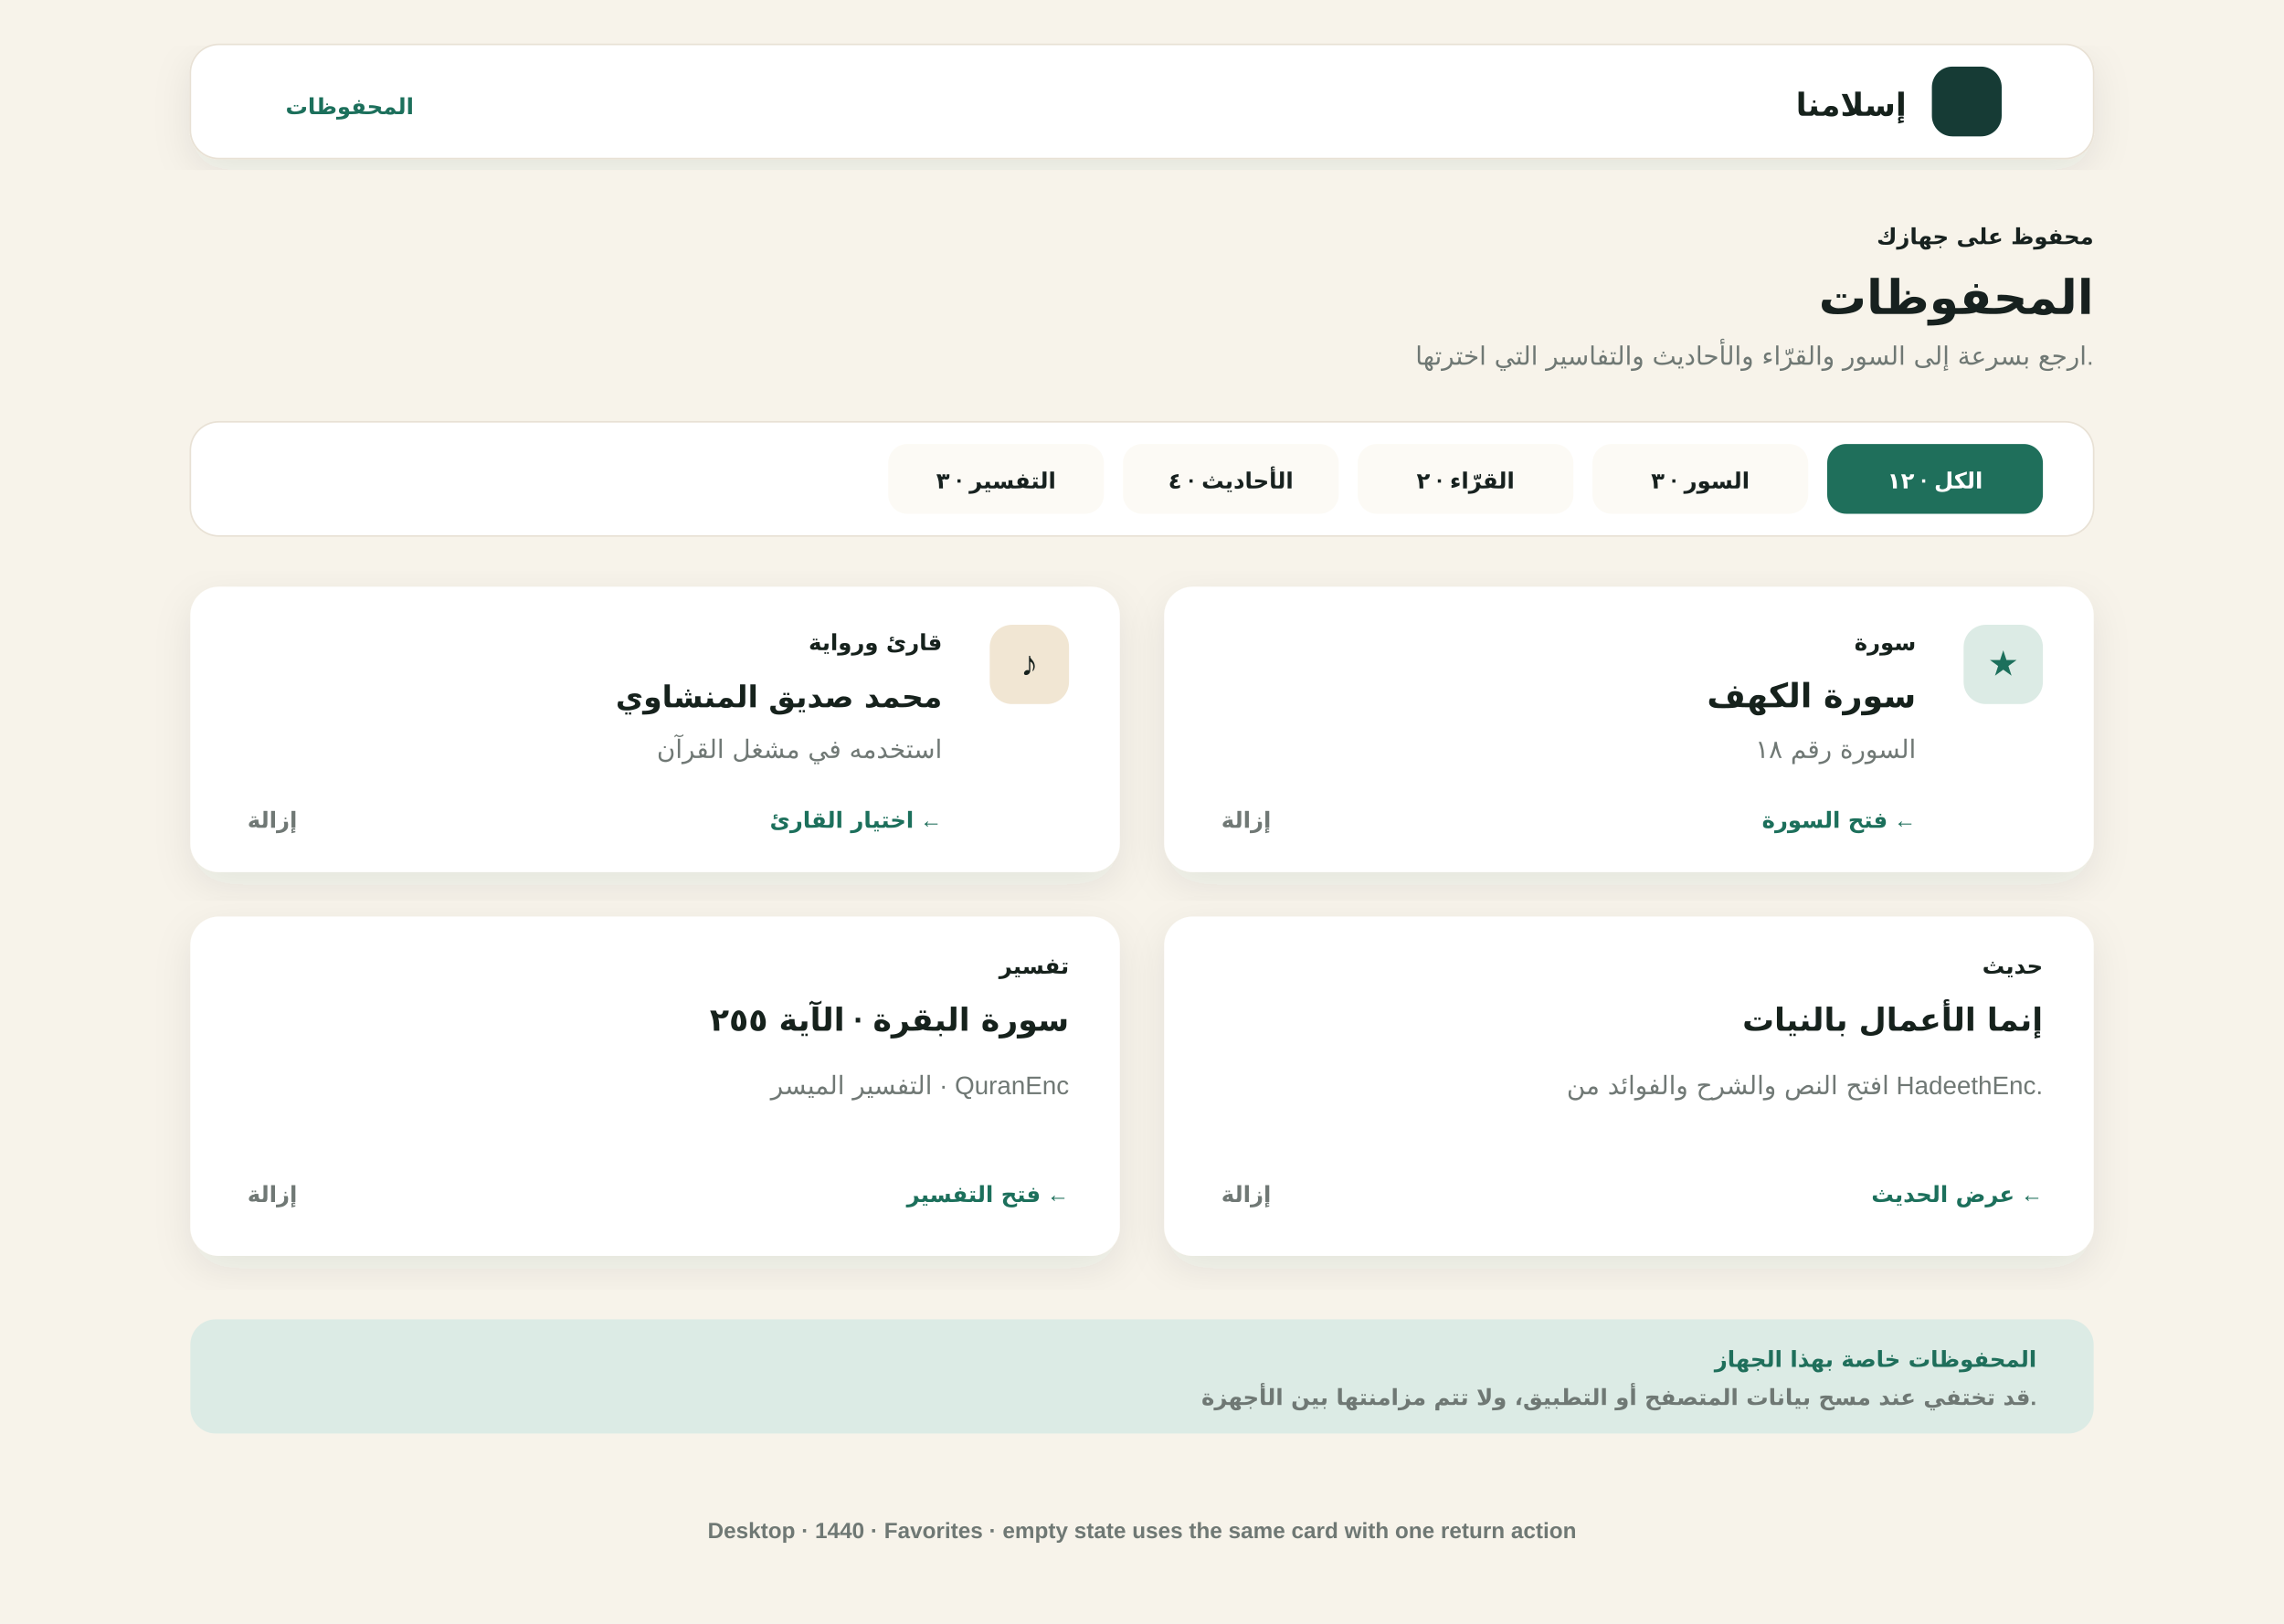
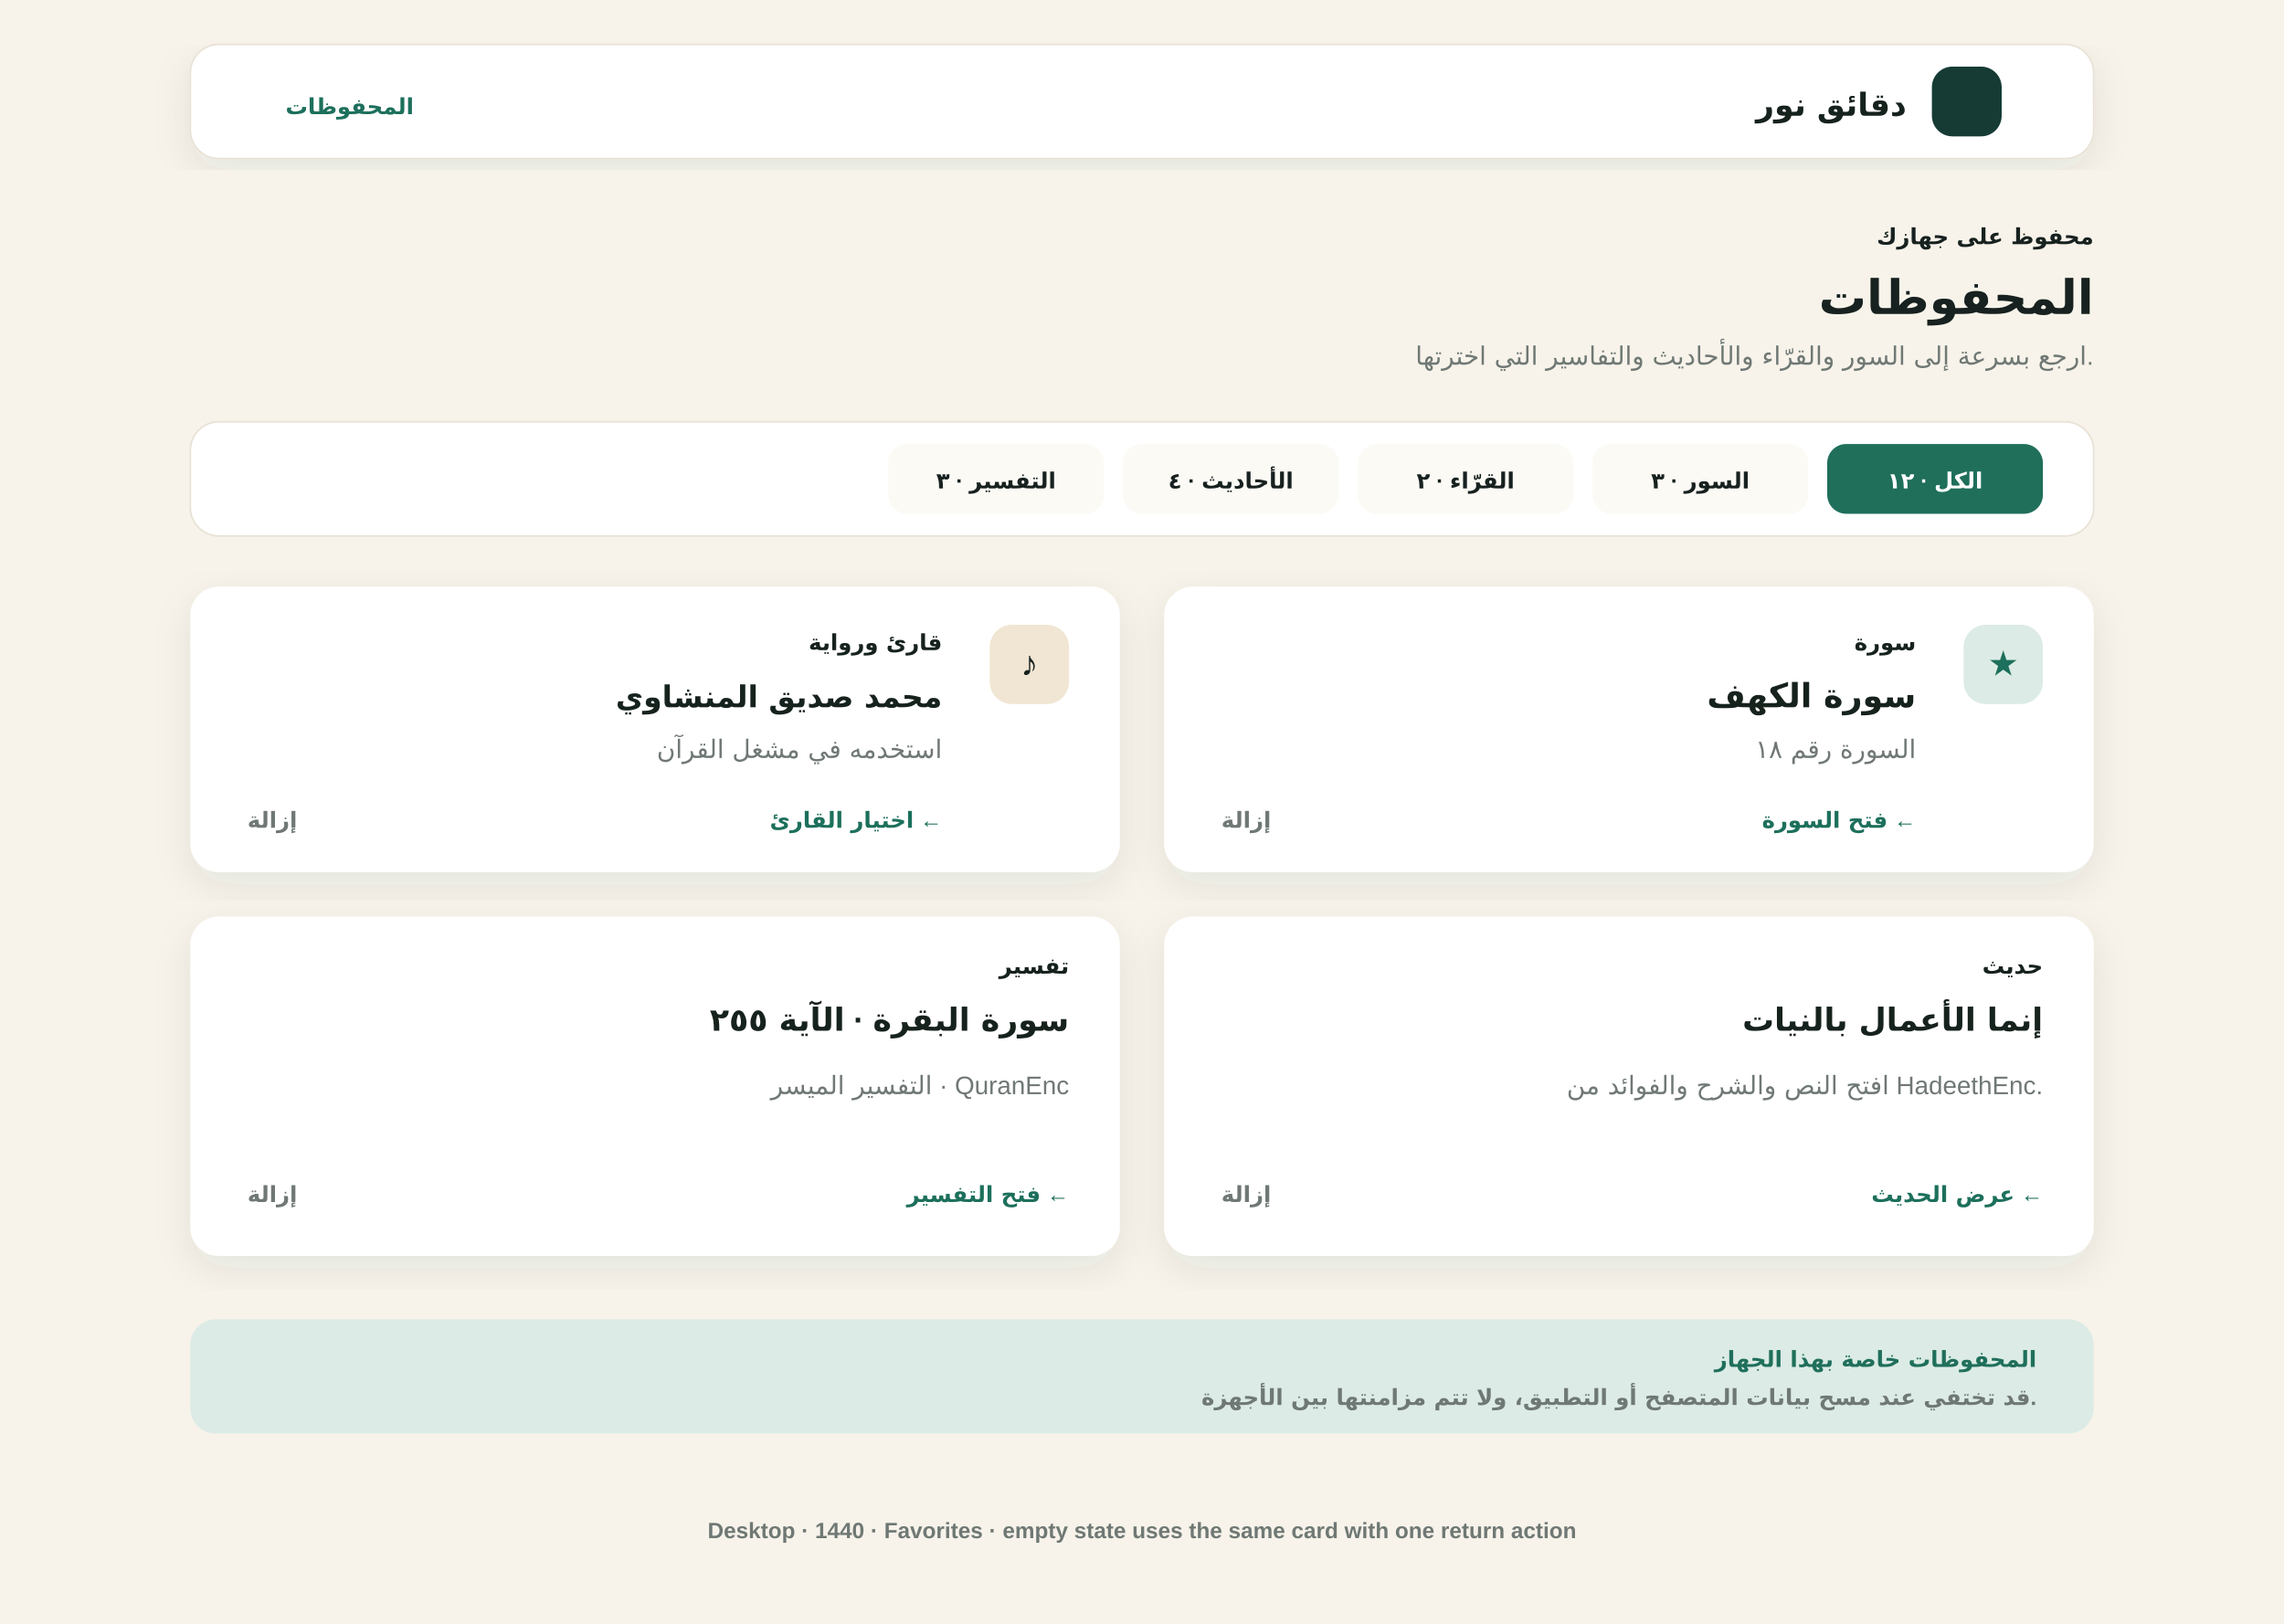
<svg xmlns="http://www.w3.org/2000/svg" width="1440" height="1024" viewBox="0 0 1440 1024">
  <defs>
    <filter id="s">
      <feDropShadow dx="0" dy="8" stdDeviation="12" flood-color="#123B35" flood-opacity=".08" />
    </filter>
    <style>.ui{font-family:Cairo,Arial,sans-serif;fill:#17211F}.muted{fill:#6F7874}.label{font-size:14px;font-weight:600}.body{font-size:16px}.title{font-size:30px;font-weight:700}.white{fill:#fff}.green{fill:#1F6F5B}</style>
  </defs>
  <rect width="1440" height="1024" fill="#F7F3EA" />
  <g id="AppHeader" filter="url(#s)">
    <rect x="120" y="28" width="1200" height="72" rx="18" fill="#fff" stroke="#E8E1D5" />
    <rect x="1218" y="42" width="44" height="44" rx="13" fill="#123B35" />
-     <text x="1202" y="73" text-anchor="end" class="ui" font-size="20" font-weight="700">إسلامنا</text>
+     <text x="1202" y="73" text-anchor="end" class="ui" font-size="20" font-weight="700">دقائق نور</text>
    <text x="180" y="72" class="ui label green">المحفوظات</text>
  </g>
  <g id="PageHeader">
    <text x="1320" y="154" text-anchor="end" class="ui label" fill="#A97A35">محفوظ على جهازك</text>
    <text x="1320" y="198" text-anchor="end" class="ui title">المحفوظات</text>
    <text x="1320" y="230" text-anchor="end" class="ui body muted">ارجع بسرعة إلى السور والقرّاء والأحاديث والتفاسير التي اخترتها.</text>
  </g>
  <g id="CategoryTabs" class="ui label" text-anchor="middle">
    <rect x="120" y="266" width="1200" height="72" rx="18" fill="#fff" stroke="#E8E1D5" />
    <rect x="1152" y="280" width="136" height="44" rx="12" fill="#1F6F5B" />
    <text x="1220" y="308" class="white">الكل · ١٢</text>
    <rect x="1004" y="280" width="136" height="44" rx="12" fill="#FCFAF5" />
    <text x="1072" y="308">السور · ٣</text>
    <rect x="856" y="280" width="136" height="44" rx="12" fill="#FCFAF5" />
    <text x="924" y="308">القرّاء · ٢</text>
    <rect x="708" y="280" width="136" height="44" rx="12" fill="#FCFAF5" />
    <text x="776" y="308">الأحاديث · ٤</text>
    <rect x="560" y="280" width="136" height="44" rx="12" fill="#FCFAF5" />
    <text x="628" y="308">التفسير · ٣</text>
  </g>
  <g id="FavoritesGrid">
    <g filter="url(#s)">
      <rect x="734" y="370" width="586" height="180" rx="18" fill="#fff" />
      <rect x="1238" y="394" width="50" height="50" rx="14" fill="#DCEBE5" />
      <text x="1263" y="426" text-anchor="middle" class="ui green" font-size="22">★</text>
      <text x="1208" y="410" text-anchor="end" class="ui label" fill="#A97A35">سورة</text>
      <text x="1208" y="446" text-anchor="end" class="ui" font-size="21" font-weight="700">سورة الكهف</text>
      <text x="1208" y="478" text-anchor="end" class="ui body muted">السورة رقم ١٨</text>
      <text x="1208" y="522" text-anchor="end" class="ui label green">فتح السورة ←</text>
      <text x="770" y="522" class="ui label muted">إزالة</text>
    </g>
    <g filter="url(#s)">
      <rect x="120" y="370" width="586" height="180" rx="18" fill="#fff" />
      <rect x="624" y="394" width="50" height="50" rx="14" fill="#F1E6D3" />
      <text x="649" y="426" text-anchor="middle" class="ui" fill="#A97A35" font-size="22">♪</text>
      <text x="594" y="410" text-anchor="end" class="ui label" fill="#A97A35">قارئ ورواية</text>
      <text x="594" y="446" text-anchor="end" class="ui" font-size="19" font-weight="700">محمد صديق المنشاوي</text>
      <text x="594" y="478" text-anchor="end" class="ui body muted">استخدمه في مشغل القرآن</text>
      <text x="594" y="522" text-anchor="end" class="ui label green">اختيار القارئ ←</text>
      <text x="156" y="522" class="ui label muted">إزالة</text>
    </g>
    <g filter="url(#s)">
      <rect x="734" y="578" width="586" height="214" rx="18" fill="#fff" />
      <text x="1288" y="614" text-anchor="end" class="ui label" fill="#A97A35">حديث</text>
      <text x="1288" y="650" text-anchor="end" class="ui" font-size="20" font-weight="700">إنما الأعمال بالنيات</text>
      <text x="1288" y="690" text-anchor="end" class="ui body muted">افتح النص والشرح والفوائد من HadeethEnc.</text>
      <text x="1288" y="758" text-anchor="end" class="ui label green">عرض الحديث ←</text>
      <text x="770" y="758" class="ui label muted">إزالة</text>
    </g>
    <g filter="url(#s)">
      <rect x="120" y="578" width="586" height="214" rx="18" fill="#fff" />
      <text x="674" y="614" text-anchor="end" class="ui label" fill="#A97A35">تفسير</text>
      <text x="674" y="650" text-anchor="end" class="ui" font-size="20" font-weight="700">سورة البقرة · الآية ٢٥٥</text>
      <text x="674" y="690" text-anchor="end" class="ui body muted">التفسير الميسر · QuranEnc</text>
      <text x="674" y="758" text-anchor="end" class="ui label green">فتح التفسير ←</text>
      <text x="156" y="758" class="ui label muted">إزالة</text>
    </g>
  </g>
  <g id="StorageNotice">
    <rect x="120" y="832" width="1200" height="72" rx="16" fill="#DCEBE5" />
    <text x="1284" y="862" text-anchor="end" class="ui label green">المحفوظات خاصة بهذا الجهاز</text>
    <text x="1284" y="886" text-anchor="end" class="ui label muted">قد تختفي عند مسح بيانات المتصفح أو التطبيق، ولا تتم مزامنتها بين الأجهزة.</text>
  </g>
  <text x="720" y="970" text-anchor="middle" class="ui label muted">Desktop · 1440 · Favorites · empty state uses the same card with one return action</text>
</svg>
